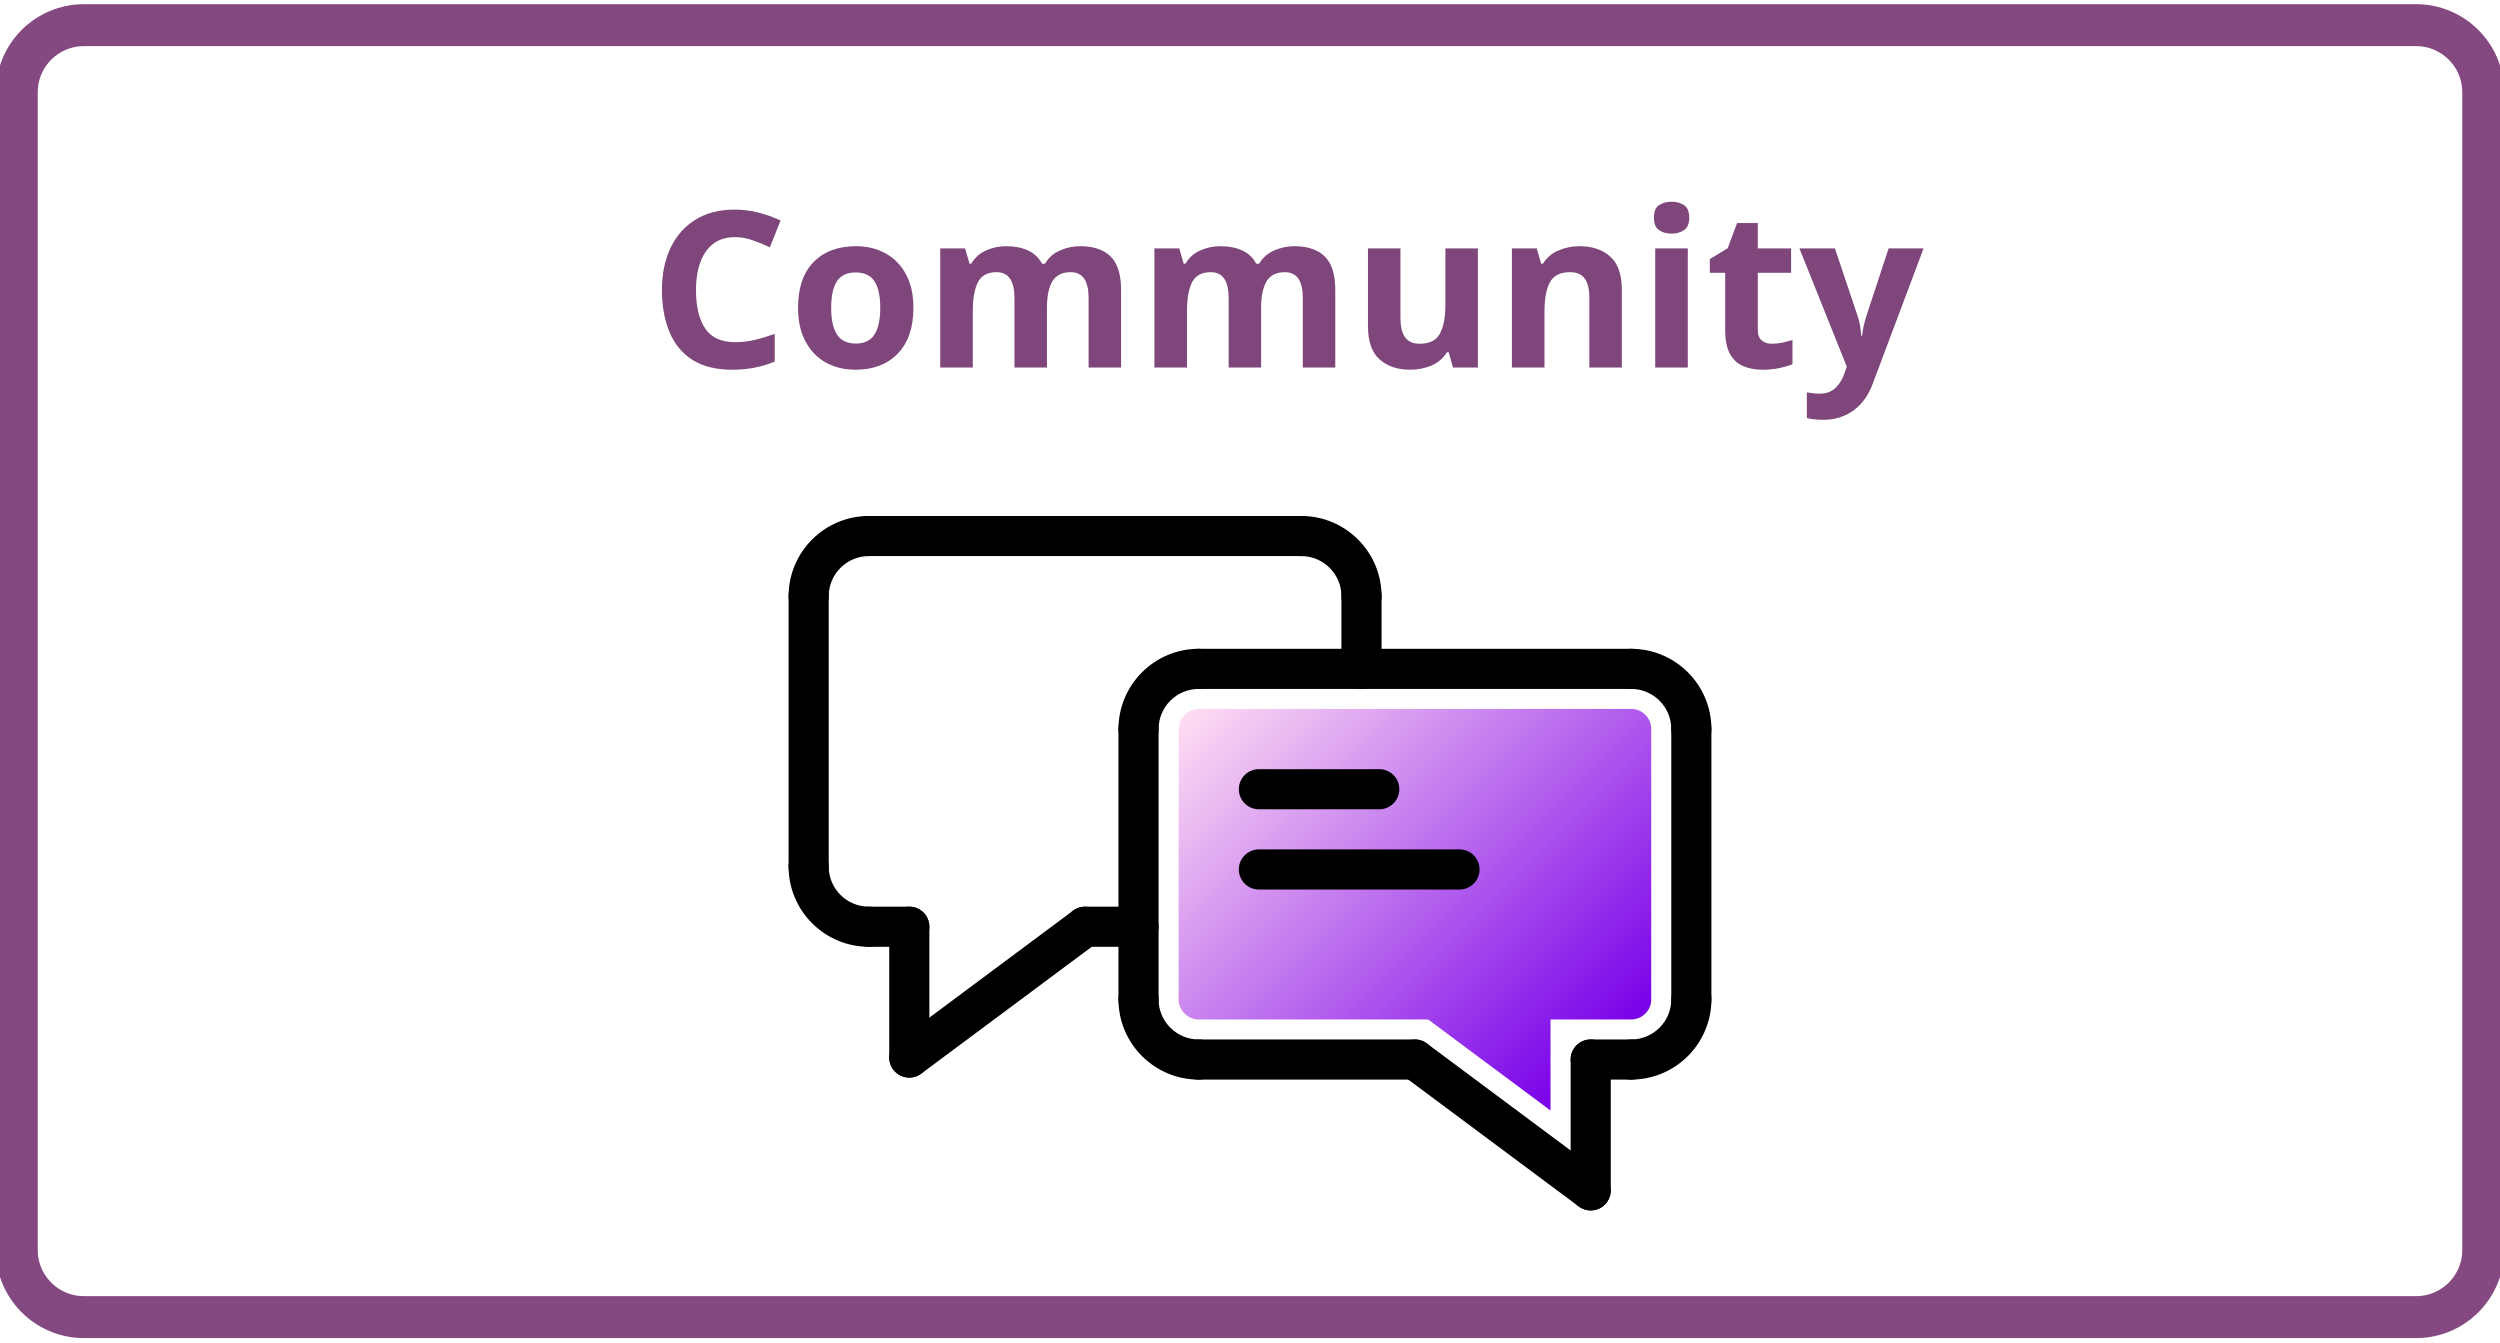
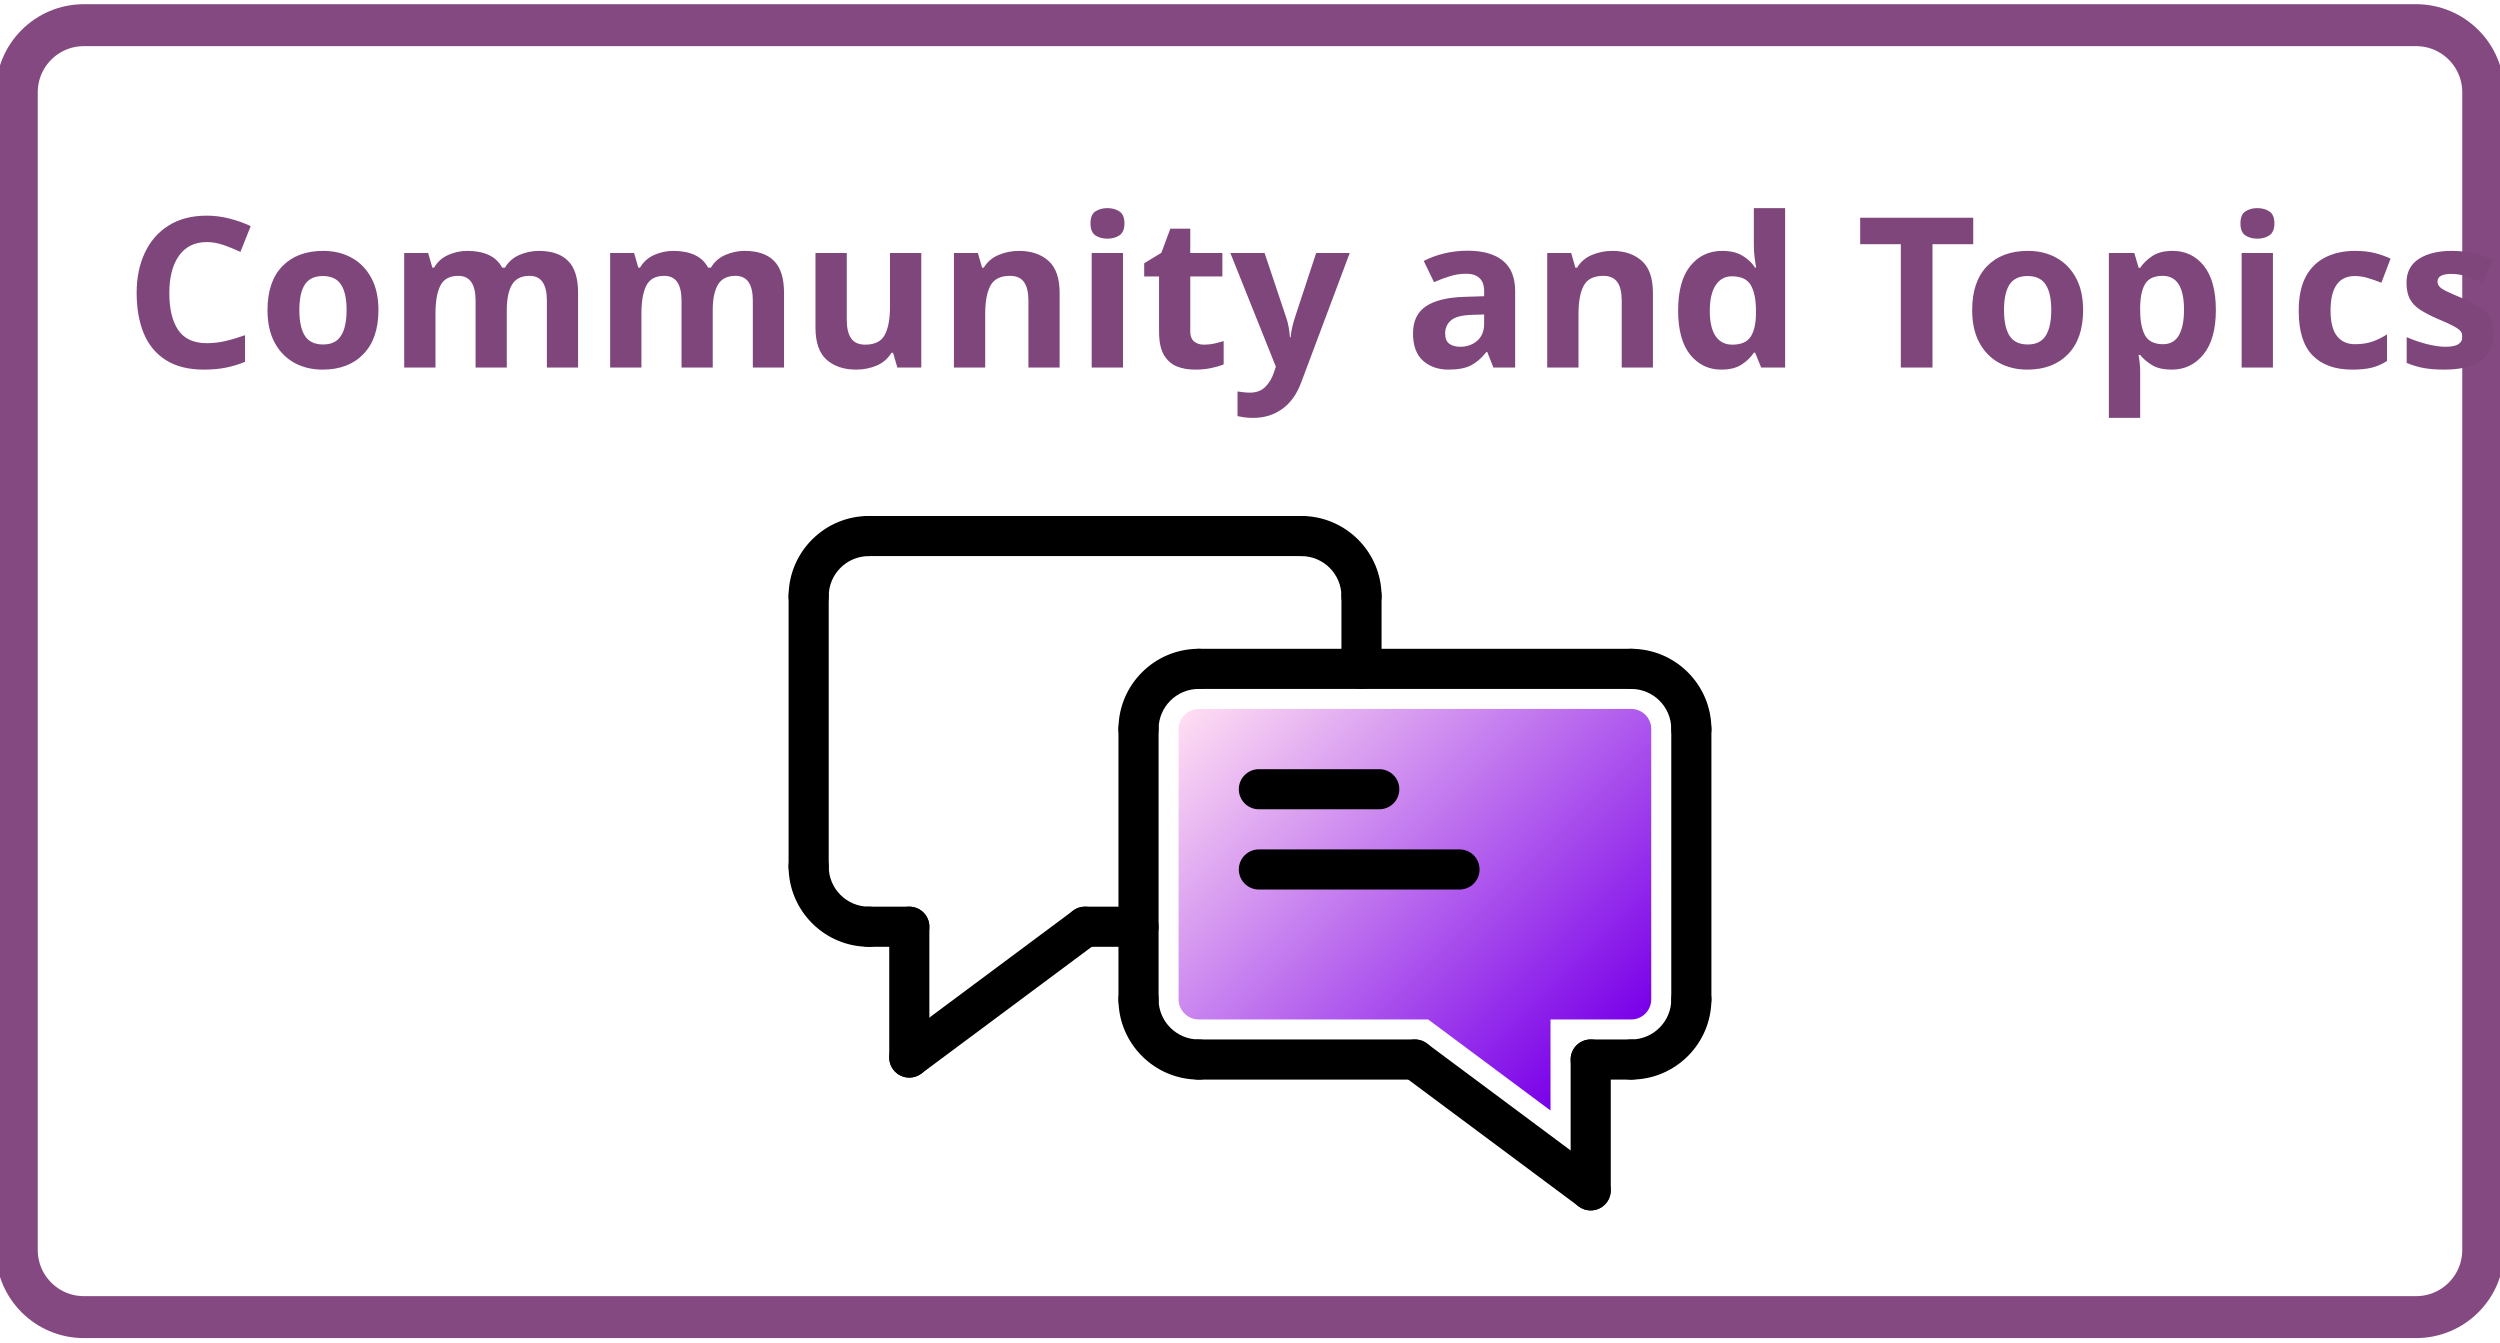
<svg xmlns="http://www.w3.org/2000/svg" viewBox="0 0 298 160">
  <defs />
  <rect width="294" height="154" rx="8" ry="8" style="stroke: rgb(132, 73, 128); fill: rgb(255, 255, 255); stroke-width: 5px;" y="3" x="2" />
-   <text style="fill: rgb(126, 70, 122); font-family: &quot;Segoe UI&quot;, sans-serif; font-size: 37.143px; font-weight: 700; line-height: 81.154px; white-space: pre;" transform="matrix(0.7, 0, 0, 0.7, 297.2143, 69.67419)">
-     <tspan x="-314.028" y="-36.957">Community</tspan>
+   <text style="fill: rgb(126, 70, 122); font-family: &quot;Segoe UI&quot;, sans-serif; font-size: 35.714px; font-weight: 700; line-height: 81.154px; white-space: pre;" transform="matrix(0.7, 0, 0, 0.7, 234.6535, 69.67419)">
+     <tspan x="-314.028" y="-36.957">Community and Topics</tspan>
    <tspan x="-314.028" dy="1.2em">​</tspan>
  </text>
  <g transform="matrix(2.391304, 0, 0, 2.391304, 72.47827, 26.37116)">
    <linearGradient id="SVGID_1_" gradientUnits="userSpaceOnUse" x1="30.759" x2="49.742" y1="22.585" y2="41.568">
      <stop offset="0" stop-color="#ffddf3" />
      <stop offset="1" stop-color="#7900e9" />
    </linearGradient>
    <path d="m40.882 39.79h-11.442c-.542 0-1-.458-1-1v-13.48c0-.542.458-1 1-1h21.56c.552 0 1 .448 1 1v13.48c0 .552-.448 1-1 1h-4.02v4.538z" fill="url(#SVGID_1_)" data-original="url(#SVGID_1_)" />
    <g>
      <path d="m38.443 29.313h-6c-.552 0-1-.447-1-1s.448-1 1-1h6c.553 0 1 .447 1 1s-.447 1-1 1z" fill="#000000" data-original="#541491" />
    </g>
    <g>
      <path d="m42.443 33.313h-10c-.552 0-1-.447-1-1s.448-1 1-1h10c.553 0 1 .447 1 1s-.447 1-1 1z" fill="#000000" data-original="#541491" />
    </g>
    <g>
      <path d="m37.558 23.313c-.553 0-1-.447-1-1v-3.621c0-.553.447-1 1-1s1 .447 1 1v3.621c0 .553-.448 1-1 1z" fill="#000000" data-original="#541491" />
    </g>
    <g>
      <path d="m26.443 36.167h-2.665c-.552 0-1-.447-1-1s.448-1 1-1h2.665c.552 0 1 .447 1 1s-.447 1-1 1z" fill="#000000" data-original="#541491" />
    </g>
    <g>
      <path d="m15.017 36.167h-2.017c-.552 0-1-.447-1-1s.448-1 1-1h2.017c.552 0 1 .447 1 1s-.448 1-1 1z" fill="#000000" data-original="#541491" />
    </g>
    <g>
      <path d="m15.018 42.687c-.306 0-.607-.14-.803-.403-.33-.442-.238-1.069.205-1.399l8.762-6.52c.445-.327 1.07-.236 1.399.206.33.442.238 1.069-.205 1.399l-8.762 6.52c-.179.132-.388.197-.596.197z" fill="#000000" data-original="#541491" />
    </g>
    <g>
      <path d="m15.017 42.687c-.552 0-1-.447-1-1v-6.52c0-.553.448-1 1-1s1 .447 1 1v6.52c0 .552-.448 1-1 1z" fill="#000000" data-original="#541491" />
    </g>
    <g>
      <path d="m13 36.167c-2.206 0-4-1.794-4-4 0-.553.448-1 1-1s1 .447 1 1c0 1.103.897 2 2 2 .552 0 1 .447 1 1s-.448 1-1 1z" fill="#000000" data-original="#541491" />
    </g>
    <g>
      <path d="m10 33.167c-.552 0-1-.447-1-1v-13.475c0-.553.448-1 1-1s1 .447 1 1v13.475c0 .553-.448 1-1 1z" fill="#000000" data-original="#541491" />
    </g>
    <g>
      <path d="m37.558 19.692c-.553 0-1-.447-1-1 0-1.103-.897-2-2-2-.553 0-1-.447-1-1s.447-1 1-1c2.206 0 4 1.794 4 4 0 .553-.448 1-1 1z" fill="#000000" data-original="#541491" />
    </g>
    <g>
      <path d="m34.558 16.692h-21.558c-.552 0-1-.447-1-1s.448-1 1-1h21.558c.553 0 1 .447 1 1s-.448 1-1 1z" fill="#000000" data-original="#541491" />
    </g>
    <g>
      <path d="m10 19.692c-.552 0-1-.447-1-1 0-2.206 1.794-4 4-4 .552 0 1 .447 1 1s-.448 1-1 1c-1.103 0-2 .897-2 2 0 .553-.448 1-1 1z" fill="#000000" data-original="#541491" />
    </g>
    <g>
      <path d="m51 42.787h-2.017c-.553 0-1-.447-1-1s.447-1 1-1h2.017c.553 0 1 .447 1 1s-.447 1-1 1z" fill="#000000" data-original="#541491" />
    </g>
    <g>
      <path d="m40.222 42.787h-10.779c-.552 0-1-.447-1-1s.448-1 1-1h10.778c.553 0 1 .447 1 1s-.447 1-.999 1z" fill="#000000" data-original="#541491" />
    </g>
    <g>
      <path d="m48.982 49.308c-.207 0-.417-.064-.596-.198l-8.762-6.521c-.443-.329-.535-.956-.205-1.398.329-.441.957-.536 1.398-.205l8.762 6.521c.443.329.535.956.205 1.398-.195.263-.496.403-.802.403z" fill="#000000" data-original="#541491" />
    </g>
    <g>
      <path d="m48.983 49.308c-.553 0-1-.447-1-1v-6.521c0-.553.447-1 1-1s1 .447 1 1v6.521c0 .552-.447 1-1 1z" fill="#000000" data-original="#541491" />
    </g>
    <g>
      <path d="m51 42.787c-.553 0-1-.447-1-1s.447-1 1-1c1.103 0 2-.897 2-2 0-.553.447-1 1-1s1 .447 1 1c0 2.206-1.794 4-4 4z" fill="#000000" data-original="#541491" />
    </g>
    <g>
      <path d="m54 39.787c-.553 0-1-.447-1-1v-13.474c0-.553.447-1 1-1s1 .447 1 1v13.474c0 .553-.447 1-1 1z" fill="#000000" data-original="#541491" />
    </g>
    <g>
      <path d="m29.443 42.787c-2.206 0-4-1.794-4-4 0-.553.448-1 1-1s1 .447 1 1c0 1.103.897 2 2 2 .552 0 1 .447 1 1s-.447 1-1 1z" fill="#000000" data-original="#541491" />
    </g>
    <g>
      <path d="m26.443 39.787c-.552 0-1-.447-1-1v-13.474c0-.553.448-1 1-1s1 .447 1 1v13.474c0 .553-.447 1-1 1z" fill="#000000" data-original="#541491" />
    </g>
    <g>
      <path d="m26.443 26.313c-.552 0-1-.447-1-1 0-2.206 1.794-4 4-4 .552 0 1 .447 1 1s-.448 1-1 1c-1.103 0-2 .897-2 2 0 .553-.447 1-1 1z" fill="#000000" data-original="#541491" />
    </g>
    <g>
      <path d="m51 23.313h-21.557c-.552 0-1-.447-1-1s.448-1 1-1h21.557c.553 0 1 .447 1 1s-.447 1-1 1z" fill="#000000" data-original="#541491" />
    </g>
    <g>
      <path d="m54 26.313c-.553 0-1-.447-1-1 0-1.103-.897-2-2-2-.553 0-1-.447-1-1s.447-1 1-1c2.206 0 4 1.794 4 4 0 .553-.447 1-1 1z" fill="#000000" data-original="#541491" />
    </g>
  </g>
</svg>
